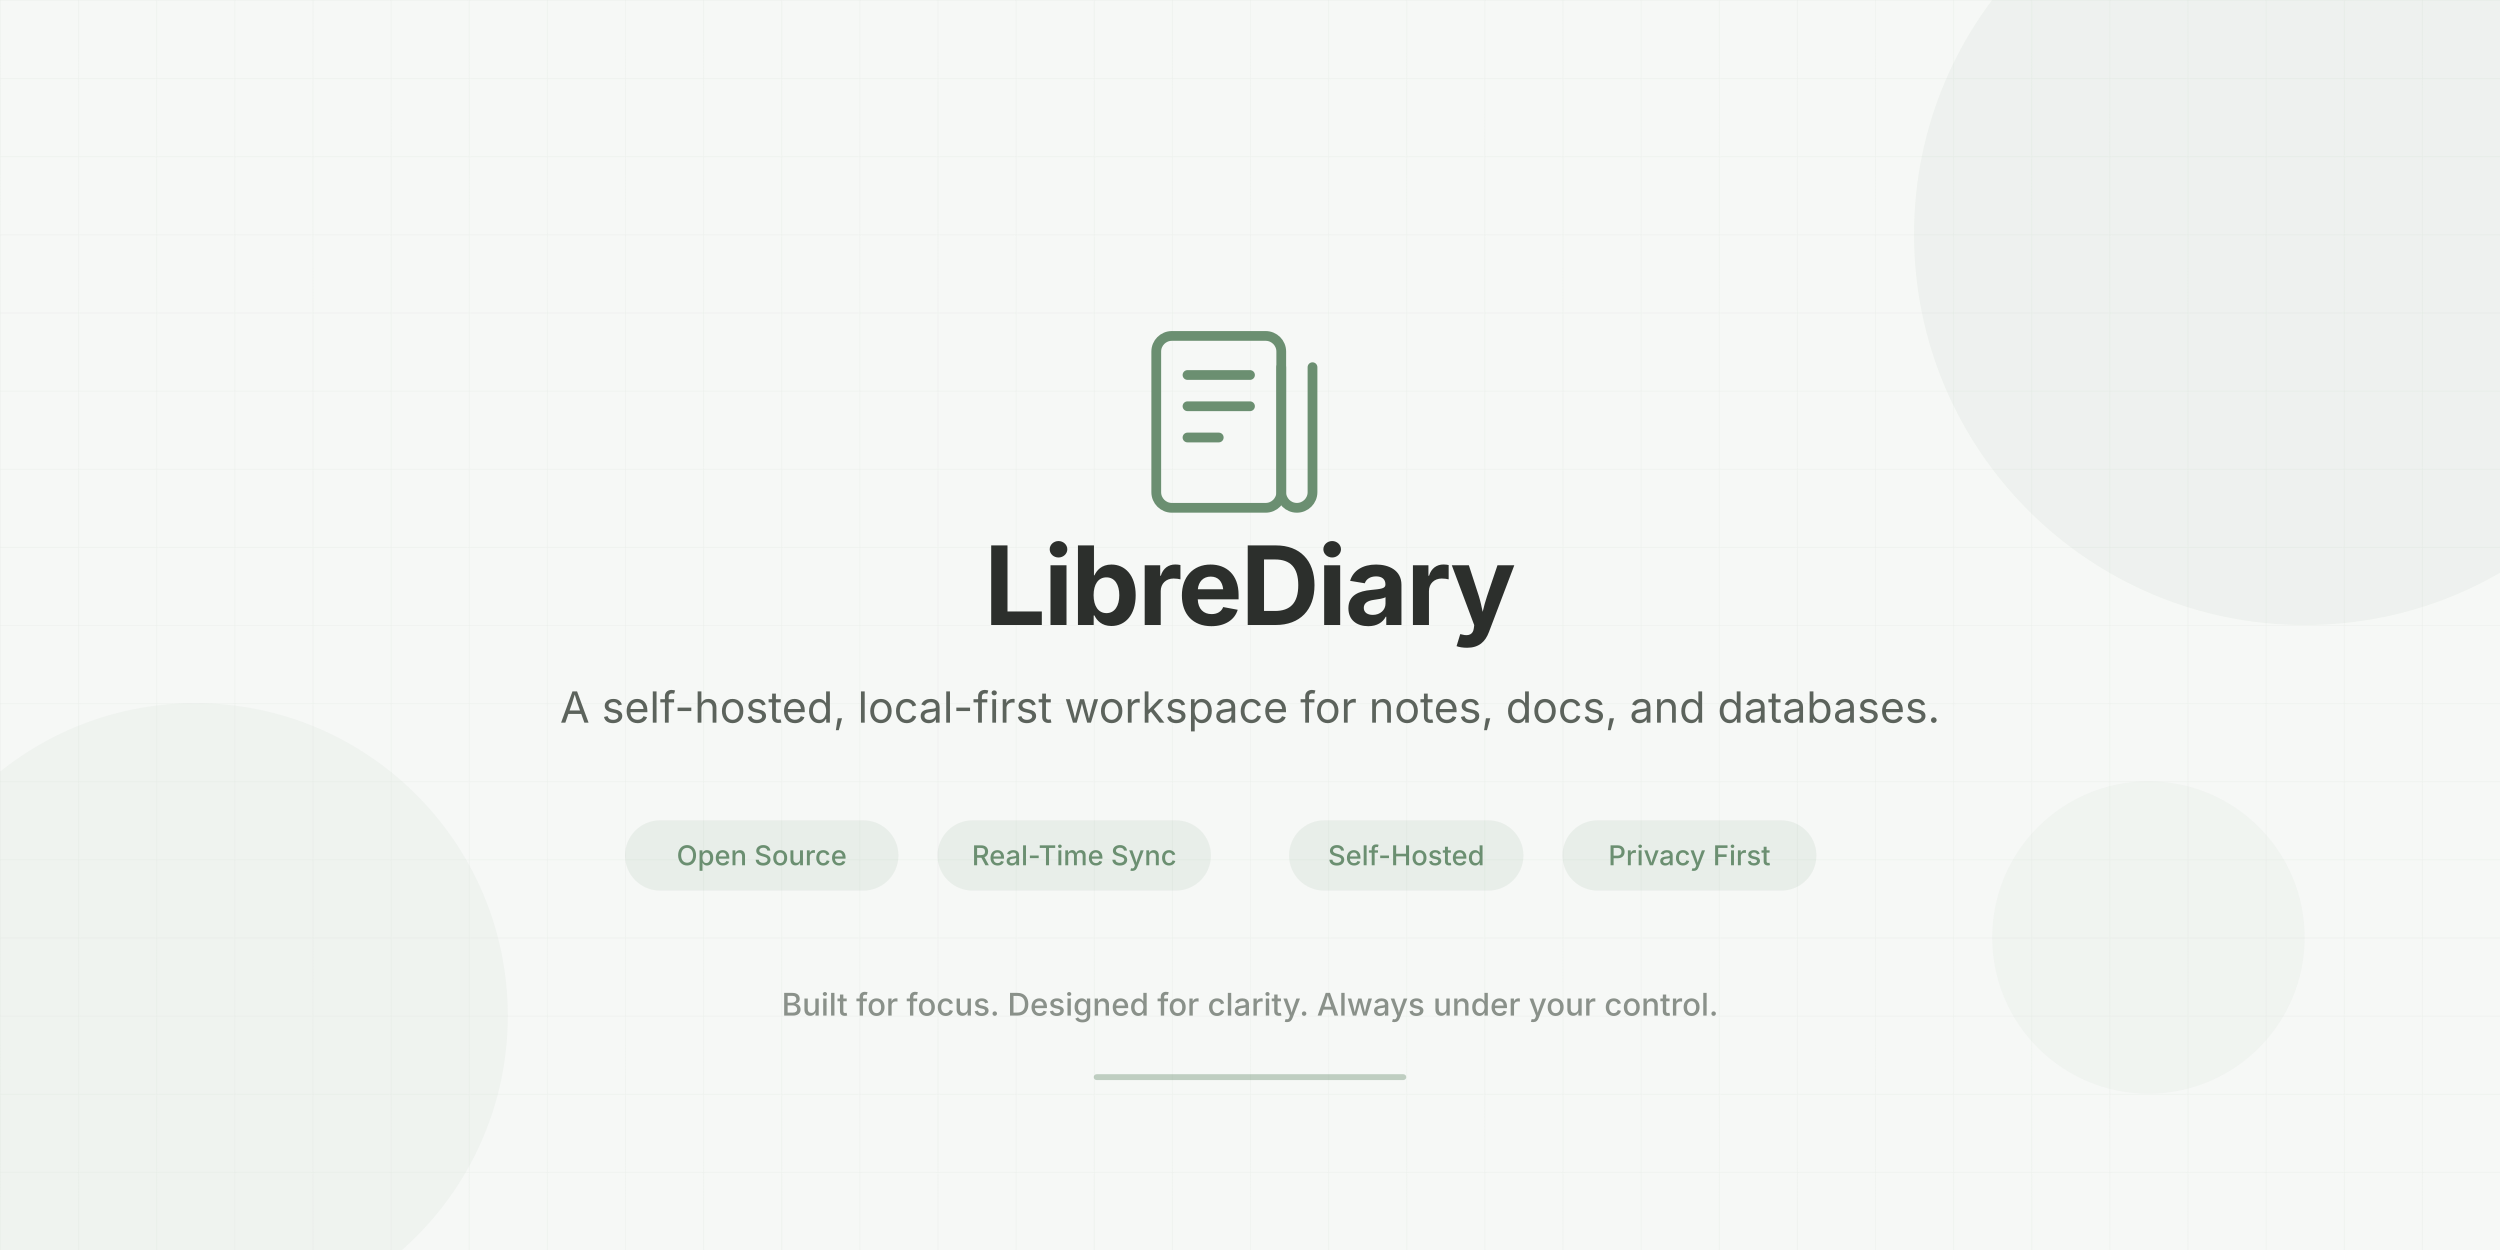
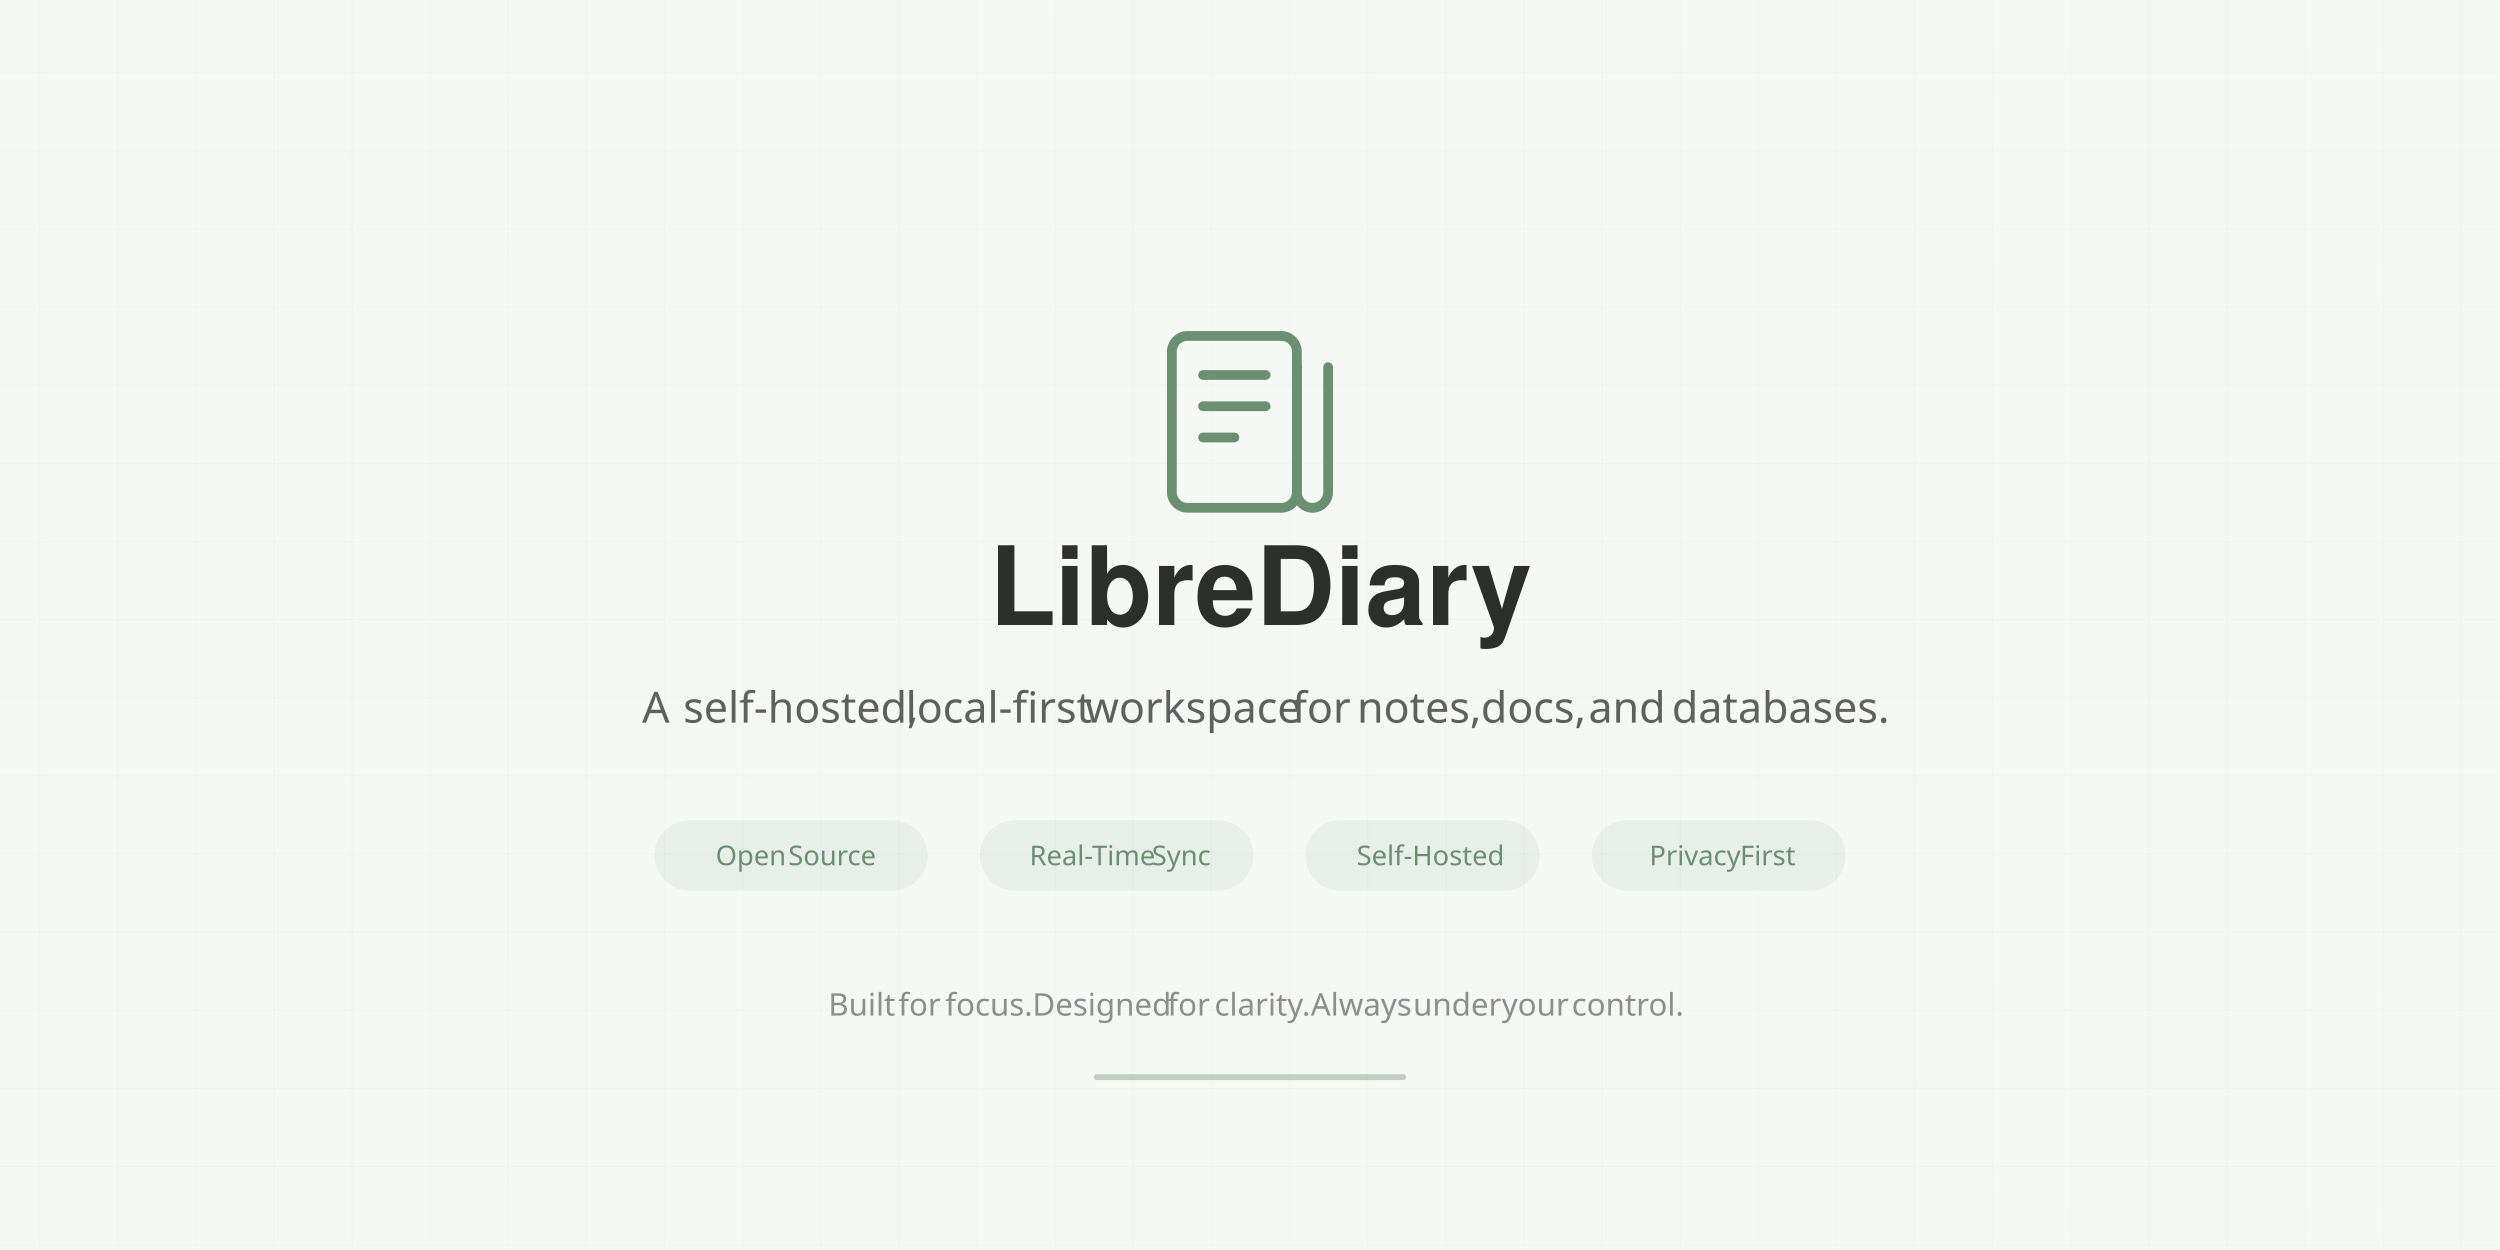
- <svg xmlns="http://www.w3.org/2000/svg" width="1280" height="640" viewBox="0 0 1280 640" fill="none">
-   <rect width="1280" height="640" fill="#F6F8F6" />
+ <svg xmlns="http://www.w3.org/2000/svg" id="Layer_1" version="1.1" viewBox="0 0 1280 640">
  <defs>
-     <pattern id="grid" width="40" height="40" patternUnits="userSpaceOnUse">
-       <path d="M 40 0 L 0 0 0 40" fill="none" stroke="#E2E8E2" stroke-width="0.5" />
+     <style>
+       .st0, .st1, .st2, .st3 {
+         fill: none;
+       }
+ 
+       .st4 {
+         mask: url(#mask);
+       }
+ 
+       .st5 {
+         fill: #8a918a;
+         font-size: 16px;
+       }
+ 
+       .st5, .st6, .st7, .st8, .st9, .st10, .st11, .st12, .st13, .st14, .st15 {
+         isolation: isolate;
+       }
+ 
+       .st16 {
+         font-family: AppleBraille-Outline6Dot, 'Apple Braille';
+       }
+ 
+       .st6 {
+         fill: #5c635c;
+         font-size: 22px;
+       }
+ 
+       .st7, .st10 {
+         font-size: 14px;
+       }
+ 
+       .st7, .st10, .st11, .st12, .st13, .st14, .st15 {
+         fill: #6b8f71;
+       }
+ 
+       .st17 {
+         fill: url(#linear-gradient);
+       }
+ 
+       .st18 {
+         letter-spacing: 0em;
+       }
+ 
+       .st18, .st19, .st20, .st10 {
+         font-family: MyriadPro-Regular, 'Myriad Pro';
+       }
+ 
+       .st19 {
+         letter-spacing: 0em;
+       }
+ 
+       .st8 {
+         fill: #2c2f2c;
+         font-family: Helvetica-Bold, Helvetica;
+         font-size: 56px;
+         font-weight: 700;
+         letter-spacing: 0em;
+       }
+ 
+       .st21 {
+         fill: #f6f8f6;
+       }
+ 
+       .st22 {
+         fill: #fff;
+       }
+ 
+       .st9 {
+         fill: url(#grid);
+         opacity: .6;
+       }
+ 
+       .st11 {
+         opacity: 0;
+       }
+ 
+       .st12 {
+         opacity: .1;
+       }
+ 
+       .st13 {
+         opacity: 0;
+       }
+ 
+       .st14 {
+         opacity: 0;
+       }
+ 
+       .st15 {
+         opacity: .4;
+       }
+ 
+       .st1, .st3 {
+         stroke: #6b8f71;
+         stroke-width: 5px;
+       }
+ 
+       .st2 {
+         stroke: #e2e8e2;
+         stroke-width: .5px;
+       }
+ 
+       .st3 {
+         stroke-linecap: round;
+       }
+     </style>
+     <linearGradient id="linear-gradient" x1="140.4" y1="820.7" x2="140.4" y2="819.7" gradientTransform="translate(-179060 525261) scale(1280 -640)" gradientUnits="userSpaceOnUse">
+       <stop offset="0" stop-color="#f6f8f6" />
+       <stop offset=".3" stop-color="#f6f8f6" stop-opacity="0" />
+       <stop offset=".7" stop-color="#f6f8f6" stop-opacity="0" />
+       <stop offset="1" stop-color="#f6f8f6" />
+     </linearGradient>
+     <mask id="mask" x="-.2" y="0" width="1280.2" height="640" maskUnits="userSpaceOnUse">
+       <g id="gridMask">
+         <rect class="st22" width="1280" height="640" />
+         <rect class="st17" width="1280" height="640" />
+       </g>
+     </mask>
+     <pattern id="grid" x="0" y="0" width="40" height="40" patternTransform="translate(-20 -15363) scale(1 -1)" patternUnits="userSpaceOnUse" viewBox="0 0 40 40">
+       <g>
+         <rect class="st0" width="40" height="40" />
+         <path class="st2" d="M40,40H0V0" />
+       </g>
    </pattern>
-     <linearGradient id="fadeGrid" x1="0%" y1="0%" x2="0%" y2="100%">
-       <stop offset="0%" style="stop-color:#F6F8F6;stop-opacity:1" />
-       <stop offset="30%" style="stop-color:#F6F8F6;stop-opacity:0" />
-       <stop offset="70%" style="stop-color:#F6F8F6;stop-opacity:0" />
-       <stop offset="100%" style="stop-color:#F6F8F6;stop-opacity:1" />
-     </linearGradient>
-     <mask id="gridMask">
-       <rect width="1280" height="640" fill="white" />
-       <rect width="1280" height="640" fill="url(#fadeGrid)" />
-     </mask>
  </defs>
-   <rect width="1280" height="640" fill="url(#grid)" mask="url(#gridMask)" opacity="0.6" />
-   <circle cx="1180" cy="120" r="200" fill="#6B8F71" opacity="0.06" />
-   <circle cx="100" cy="520" r="160" fill="#6B8F71" opacity="0.05" />
-   <circle cx="1100" cy="480" r="80" fill="#6B8F71" opacity="0.04" />
-   <g transform="translate(576, 160)">
-     <rect x="16" y="12" width="64" height="88" rx="8" stroke="#6B8F71" stroke-width="5" fill="none" />
-     <path d="M32 32H64M32 48H64M32 64H48" stroke="#6B8F71" stroke-width="5" stroke-linecap="round" />
-     <path d="M80 28V92C80 96.418 83.582 100 88 100C92.418 100 96 96.418 96 92V28" stroke="#6B8F71" stroke-width="5" stroke-linecap="round" />
+   <rect class="st21" width="1280" height="640" />
+   <g class="st4">
+     <rect class="st9" width="1280" height="640" />
  </g>
-   <text x="640" y="320" text-anchor="middle" font-family="Plus Jakarta Sans, -apple-system, BlinkMacSystemFont, sans-serif" font-size="56" font-weight="700" fill="#2C2F2C" letter-spacing="-0.02em">LibreDiary</text>
-   <text x="640" y="370" text-anchor="middle" font-family="Plus Jakarta Sans, -apple-system, BlinkMacSystemFont, sans-serif" font-size="22" font-weight="400" fill="#5C635C">A self-hosted, local-first workspace for notes, docs, and databases.</text>
-   <g transform="translate(640, 420)">
-     <g transform="translate(-320, 0)">
-       <rect x="0" y="0" width="140" height="36" rx="18" fill="#6B8F71" opacity="0.1" />
-       <text x="70" y="23" text-anchor="middle" font-family="Plus Jakarta Sans, -apple-system, BlinkMacSystemFont, sans-serif" font-size="14" font-weight="500" fill="#6B8F71">Open Source</text>
-     </g>
-     <g transform="translate(-160, 0)">
-       <rect x="0" y="0" width="140" height="36" rx="18" fill="#6B8F71" opacity="0.1" />
-       <text x="70" y="23" text-anchor="middle" font-family="Plus Jakarta Sans, -apple-system, BlinkMacSystemFont, sans-serif" font-size="14" font-weight="500" fill="#6B8F71">Real-Time Sync</text>
-     </g>
-     <g transform="translate(20, 0)">
-       <rect x="0" y="0" width="120" height="36" rx="18" fill="#6B8F71" opacity="0.1" />
-       <text x="60" y="23" text-anchor="middle" font-family="Plus Jakarta Sans, -apple-system, BlinkMacSystemFont, sans-serif" font-size="14" font-weight="500" fill="#6B8F71">Self-Hosted</text>
-     </g>
-     <g transform="translate(160, 0)">
-       <rect x="0" y="0" width="130" height="36" rx="18" fill="#6B8F71" opacity="0.1" />
-       <text x="65" y="23" text-anchor="middle" font-family="Plus Jakarta Sans, -apple-system, BlinkMacSystemFont, sans-serif" font-size="14" font-weight="500" fill="#6B8F71">Privacy First</text>
-     </g>
+   <circle class="st14" cx="1180" cy="120" r="200" />
+   <circle class="st13" cx="100" cy="520" r="160" />
+   <circle class="st11" cx="1100" cy="480" r="80" />
+   <g>
+     <rect class="st1" x="600" y="172" width="64" height="88" rx="8" ry="8" />
+     <path class="st3" d="M616,192h32M616,208h32M616,224h16" />
+     <path class="st3" d="M664,188v64c0,4.4,3.6,8,8,8s8-3.6,8-8v-64" />
  </g>
-   <text x="640" y="520" text-anchor="middle" font-family="Plus Jakarta Sans, -apple-system, BlinkMacSystemFont, sans-serif" font-size="16" font-weight="500" fill="#8A918A">Built for focus. Designed for clarity. Always under your control.</text>
-   <rect x="560" y="550" width="160" height="3" rx="1.5" fill="#6B8F71" opacity="0.4" />
+   <text class="st8" transform="translate(506.5 320)">
+     <tspan x="0" y="0">LibreDiary</tspan>
+   </text>
+   <text class="st6" transform="translate(328.8 370)">
+     <tspan class="st20" x="0" y="0">A</tspan>
+     <tspan class="st16" x="13.5" y="0"> </tspan>
+     <tspan class="st20" x="21" y="0">self-hosted,</tspan>
+     <tspan class="st16" x="127.4" y="0"> </tspan>
+     <tspan class="st20" x="134.9" y="0">local-first</tspan>
+     <tspan class="st16" x="219.2" y="0"> </tspan>
+     <tspan class="st18" x="226.8" y="0">workspace</tspan>
+     <tspan class="st16" x="325.3" y="0"> </tspan>
+     <tspan class="st20" x="332.8" y="0">for</tspan>
+     <tspan class="st16" x="358.5" y="0"> </tspan>
+     <tspan class="st20" x="366" y="0">notes,</tspan>
+     <tspan class="st16" x="421.8" y="0"> </tspan>
+     <tspan class="st20" x="429.4" y="0">docs,</tspan>
+     <tspan class="st16" x="477" y="0"> </tspan>
+     <tspan class="st20" x="484.5" y="0">and</tspan>
+     <tspan class="st16" x="519.7" y="0"> </tspan>
+     <tspan class="st20" x="527.2" y="0">databases.</tspan>
+   </text>
+   <g>
+     <g>
+       <path class="st12" d="M353,420h104c9.9,0,18,8.1,18,18h0c0,9.9-8.1,18-18,18h-104c-9.9,0-18-8.1-18-18h0c0-9.9,8.1-18,18-18Z" />
+       <text class="st7" transform="translate(366.4 443)">
+         <tspan class="st20" x="0" y="0">Open</tspan>
+         <tspan class="st16" x="32.4" y="0"> </tspan>
+         <tspan class="st20" x="37.2" y="0">Source</tspan>
+       </text>
+     </g>
+     <g>
+       <path class="st12" d="M519.7,420h104c9.9,0,18,8.1,18,18h0c0,9.9-8.1,18-18,18h-104c-9.9,0-18-8.1-18-18h0c0-9.9,8.1-18,18-18Z" />
+       <text class="st7" transform="translate(527.1 443)">
+         <tspan class="st20" x="0" y="0">Real-Time</tspan>
+         <tspan class="st16" x="57.8" y="0"> </tspan>
+         <tspan class="st20" x="62.6" y="0">Sync</tspan>
+       </text>
+     </g>
+     <g>
+       <path class="st12" d="M686.3,420h84c9.9,0,18,8.1,18,18h0c0,9.9-8.1,18-18,18h-84c-9.9,0-18-8.1-18-18h0c0-9.9,8.1-18,18-18Z" />
+       <text class="st10" transform="translate(694.6 443)">
+         <tspan x="0" y="0">Self-Hosted</tspan>
+       </text>
+     </g>
+     <g>
+       <path class="st12" d="M833,420h94c9.9,0,18,8.1,18,18h0c0,9.9-8.1,18-18,18h-94c-9.9,0-18-8.1-18-18h0c0-9.9,8.1-18,18-18Z" />
+       <text class="st7" transform="translate(844.5 443)">
+         <tspan class="st20" x="0" y="0">Privacy</tspan>
+         <tspan class="st16" x="41.6" y="0"> </tspan>
+         <tspan class="st20" x="46.4" y="0">First</tspan>
+       </text>
+     </g>
+   </g>
+   <text class="st5" transform="translate(424.1 520)">
+     <tspan class="st20" x="0" y="0">Built</tspan>
+     <tspan class="st16" x="30.3" y="0"> </tspan>
+     <tspan class="st20" x="35.8" y="0">for</tspan>
+     <tspan class="st16" x="54.5" y="0"> </tspan>
+     <tspan class="st20" x="59.9" y="0">focus.</tspan>
+     <tspan class="st16" x="99" y="0"> </tspan>
+     <tspan class="st20" x="104.5" y="0">Designed</tspan>
+     <tspan class="st16" x="168.1" y="0"> </tspan>
+     <tspan class="st20" x="173.6" y="0">for</tspan>
+     <tspan class="st16" x="192.3" y="0"> </tspan>
+     <tspan class="st20" x="197.7" y="0">clarity.</tspan>
+     <tspan class="st16" x="241.5" y="0"> </tspan>
+     <tspan class="st20" x="247" y="0">Always</tspan>
+     <tspan class="st16" x="293.9" y="0"> </tspan>
+     <tspan class="st20" x="299.4" y="0">under</tspan>
+     <tspan class="st16" x="339.3" y="0"> </tspan>
+     <tspan class="st19" x="344.8" y="0">your</tspan>
+     <tspan class="st16" x="375.2" y="0"> </tspan>
+     <tspan class="st20" x="380.6" y="0">control.</tspan>
+   </text>
+   <path class="st15" d="M561.5,550h157c.8,0,1.5.7,1.5,1.5h0c0,.8-.7,1.5-1.5,1.5h-157c-.8,0-1.5-.7-1.5-1.5h0c0-.8.7-1.5,1.5-1.5Z" />
</svg>
